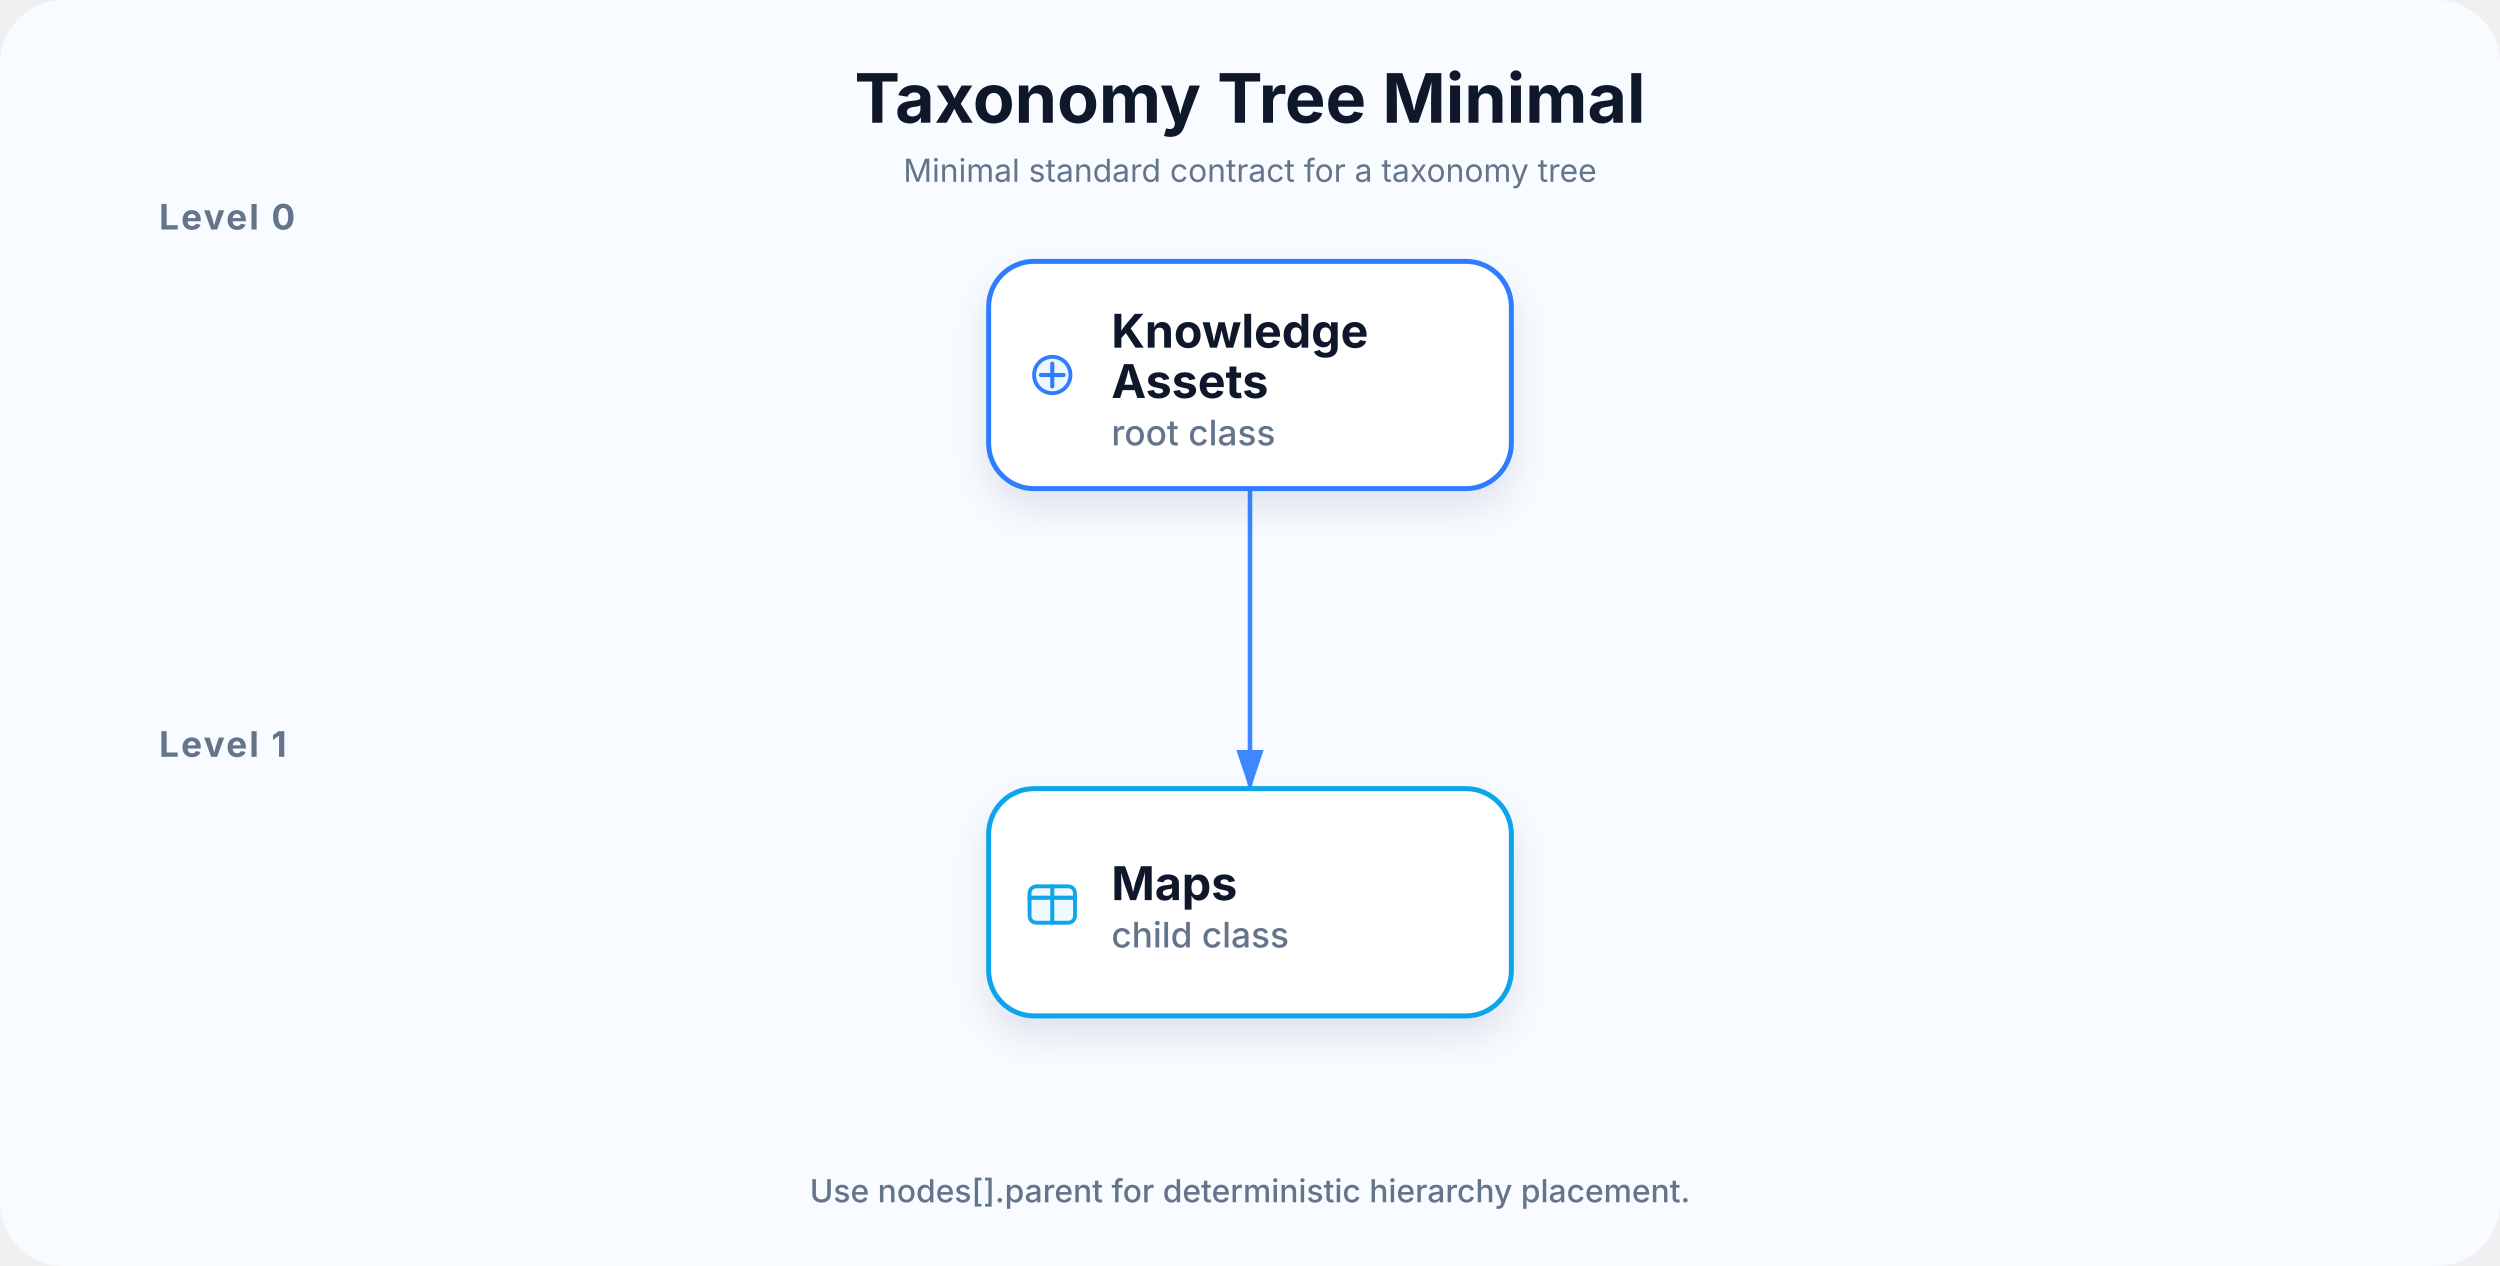
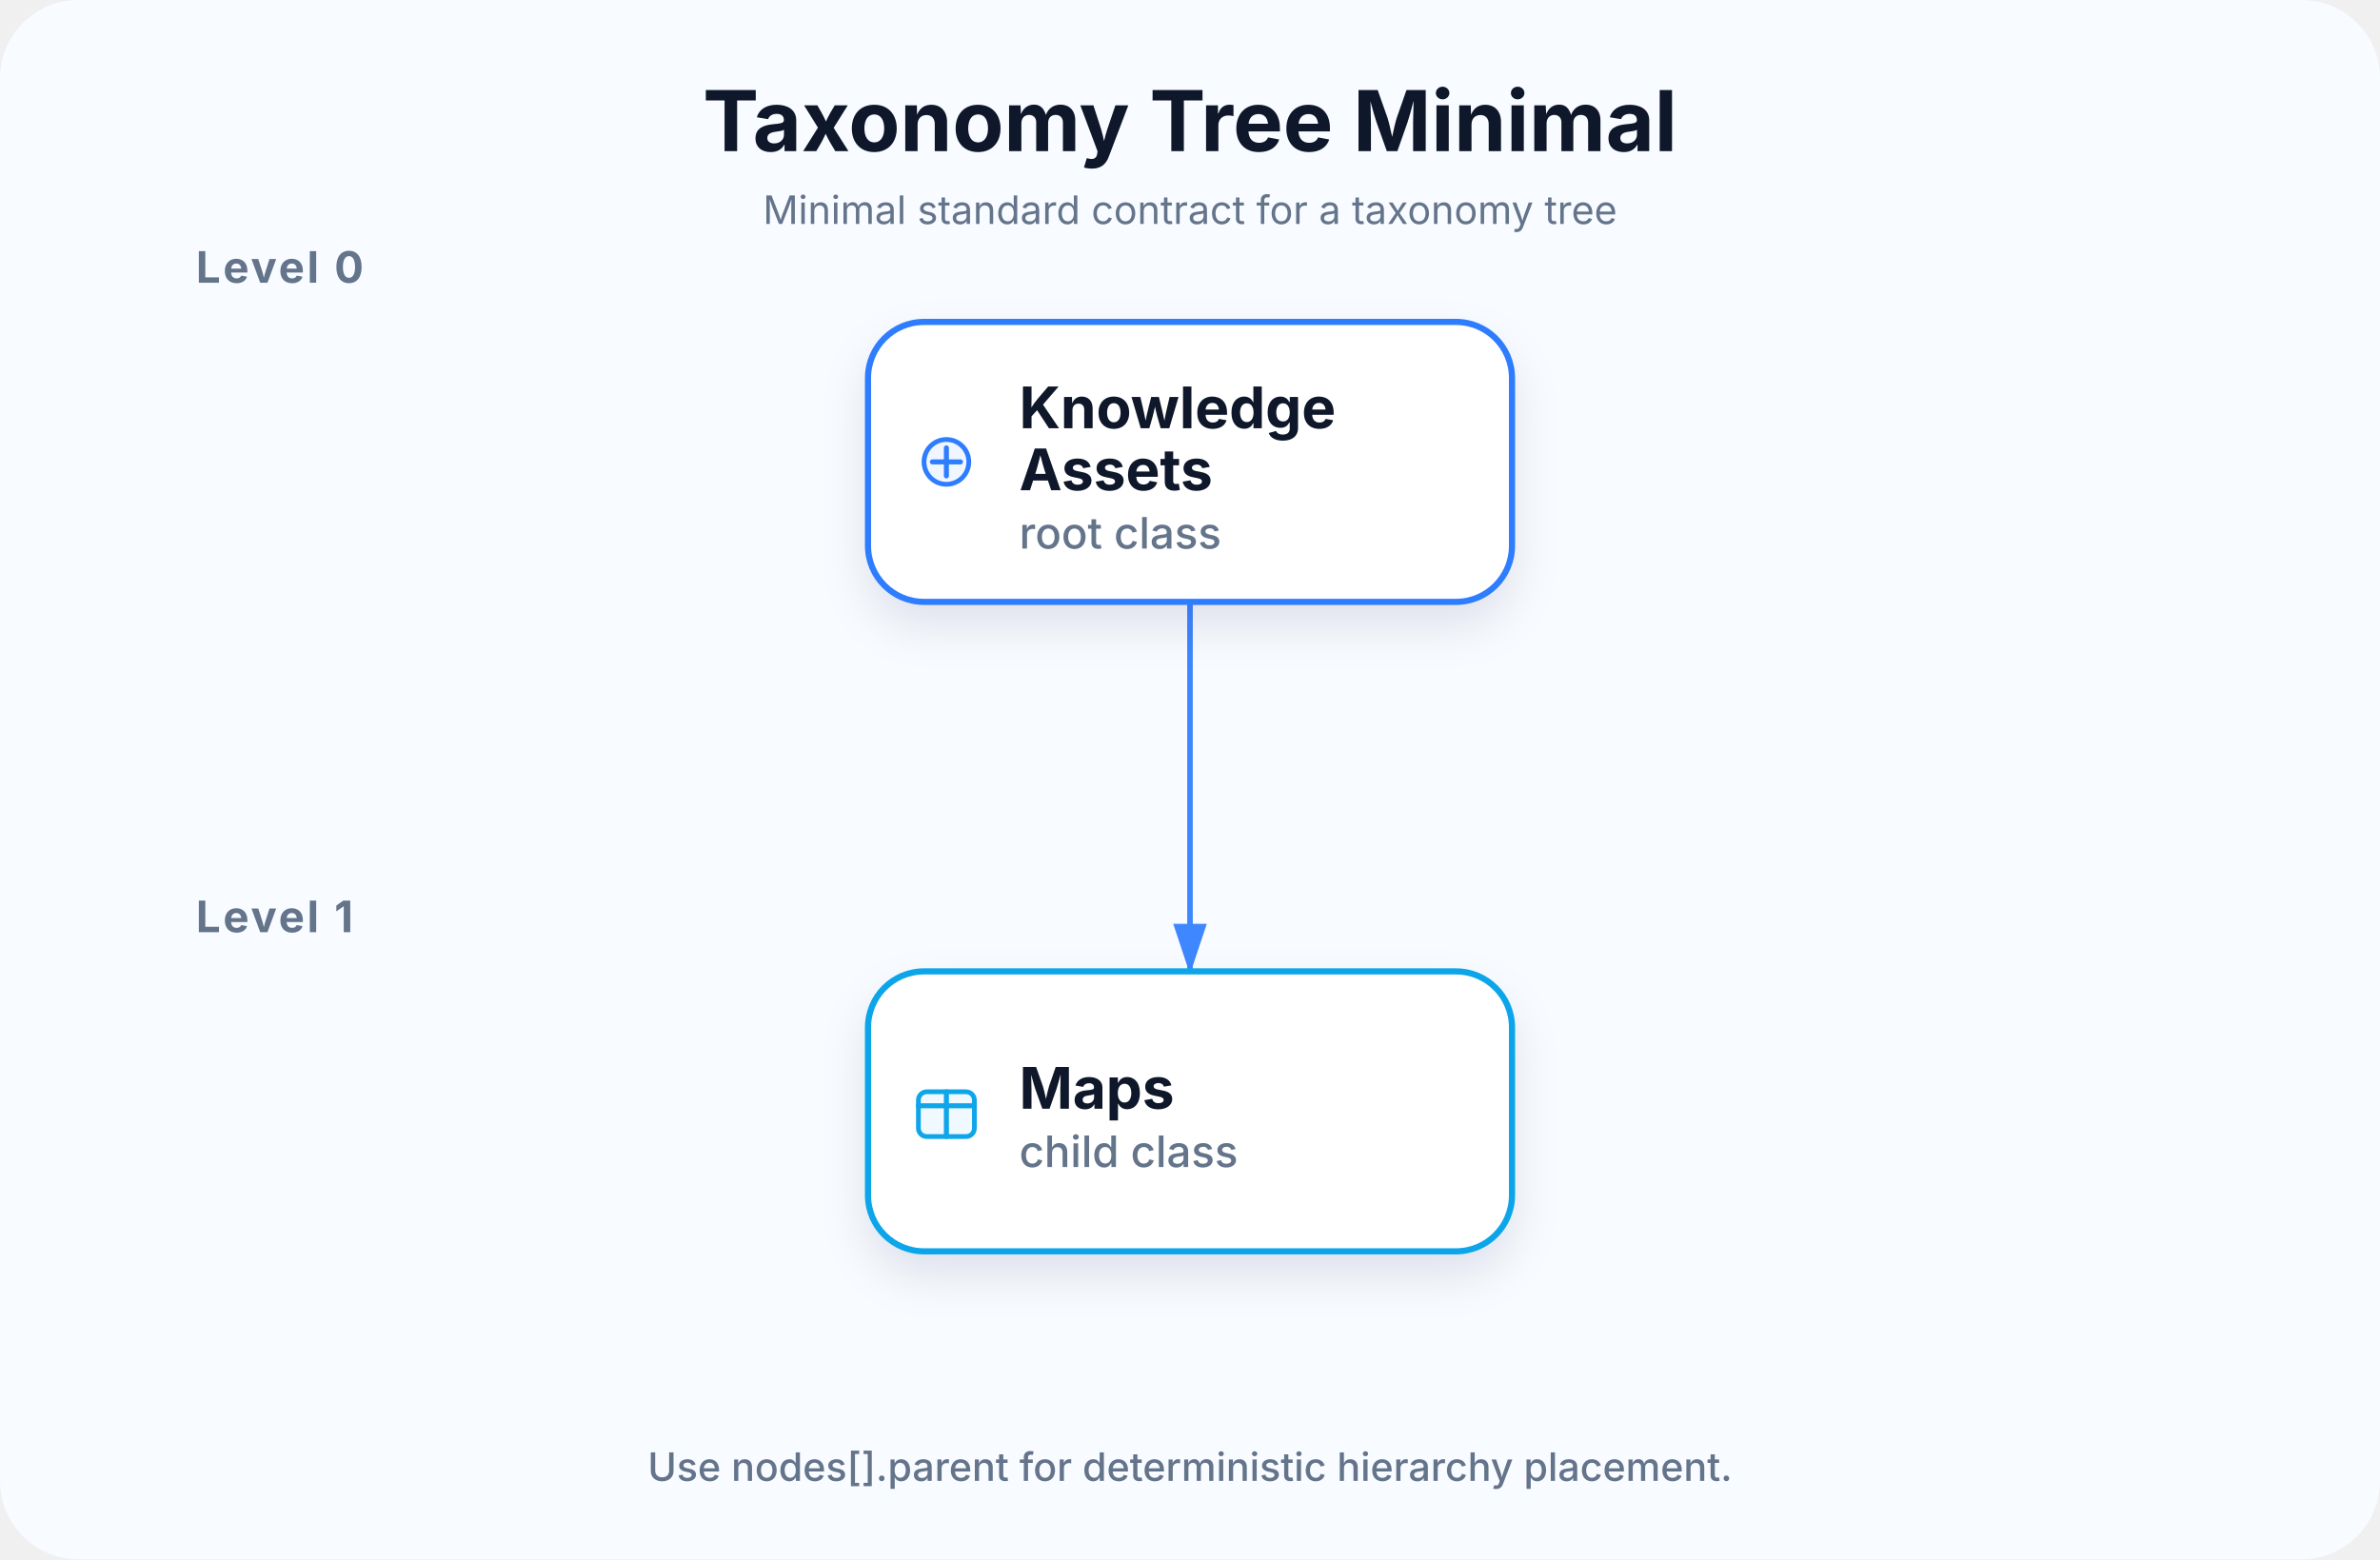
- <svg xmlns="http://www.w3.org/2000/svg" width="1100" height="557" viewBox="0 0 1100 557" role="img" aria-label="Taxonomy Tree Minimal" data-style="modern-tech" data-diagram-type="taxonomy_tree">
+ <svg xmlns="http://www.w3.org/2000/svg" width="850" height="557" viewBox="0 0 850 557" role="img" aria-label="Taxonomy Tree Minimal" data-style="modern-tech" data-diagram-type="taxonomy_tree">
  <defs>
    <filter id="shadow" x="-20%" y="-30%" width="140%" height="170%">
      <feDropShadow dx="0" dy="8" stdDeviation="8" flood-color="#0F172A" flood-opacity="0.1" />
    </filter>
    <marker id="arrow" markerWidth="10" markerHeight="10" refX="8.5" refY="3" orient="auto" markerUnits="strokeWidth">
      <path d="M0,0 L0,6 L9,3 z" fill="context-stroke" />
    </marker>
    <marker id="arrow-fanout" markerWidth="10" markerHeight="10" refX="8.5" refY="3" orient="auto" markerUnits="strokeWidth">
      <path d="M0,0 L0,6 L9,3 z" fill="context-stroke" />
    </marker>
    <marker id="arrow-fanin" markerWidth="10" markerHeight="10" refX="8.5" refY="3" orient="auto" markerUnits="strokeWidth">
      <path d="M0,0 L0,6 L9,3 z" fill="context-stroke" />
    </marker>
    <style>
    [data-style="modern-tech"] .title{font:700 30px Inter,Segoe UI,Aptos,Arial,sans-serif;fill:#0F172A;letter-spacing:0;text-transform:none}
    [data-style="modern-tech"] .subtitle{font:400 14px Inter,Segoe UI,Aptos,Arial,sans-serif;fill:#64748B}
    [data-style="modern-tech"] .group-label{font:700 15.5px Inter,Segoe UI,Aptos,Arial,sans-serif;fill:#64748B;letter-spacing:.06em;text-transform:uppercase}
    [data-style="modern-tech"] .card-title{font:700 18px Inter,Segoe UI,Aptos,Arial,sans-serif;fill:#0F172A}
    [data-style="modern-tech"] .card-sub{font:500 13.5px Inter,Segoe UI,Aptos,Arial,sans-serif;fill:#64748B}
    [data-style="modern-tech"] .edge{fill:none;stroke:#334155;stroke-width:2;stroke-linecap:round;stroke-linejoin:round;opacity:0.76}
    [data-style="modern-tech"] .fanout{stroke:#2563EB;opacity:0.74}
    [data-style="modern-tech"] .fanin{stroke:#16A34A;opacity:0.74}
    [data-style="modern-tech"] .route-shared{marker-end:none}
    [data-style="modern-tech"] .edge-dashed{stroke-dasharray:8 8;opacity:0.66}
    [data-style="modern-tech"] .note{font:500 14px Inter,Segoe UI,Aptos,Arial,sans-serif;fill:#64748B}
    [data-style="modern-tech"] .mono{font-family:Inter,Segoe UI,Aptos,Arial,sans-serif}
    [data-style="modern-tech"] .table-header{font:700 15.5px Inter,Segoe UI,Aptos,Arial,sans-serif;fill:#0F172A;letter-spacing:.06em;text-transform:uppercase}
    [data-style="modern-tech"] .table-cell{font:500 17px Inter,Segoe UI,Aptos,Arial,sans-serif;fill:#0F172A}
    [data-style="modern-tech"] .table-cell-secondary{font:500 17px Inter,Segoe UI,Aptos,Arial,sans-serif;fill:#64748B}
    [data-style="modern-tech"] .info-panel-title{font:700 15.5px Inter,Segoe UI,Aptos,Arial,sans-serif;fill:#0F172A;letter-spacing:.06em;text-transform:uppercase}
    [data-style="modern-tech"] .info-panel-item{font:500 14px Inter,Segoe UI,Aptos,Arial,sans-serif;fill:#64748B}
    [data-style="modern-tech"] .tree-level-label{font:700 15.5px Inter,Segoe UI,Aptos,Arial,sans-serif;fill:#64748B;letter-spacing:.06em;text-transform:uppercase}
    [data-style="modern-tech"] .hub-label{font:700 15.5px Inter,Segoe UI,Aptos,Arial,sans-serif;fill:#64748B;letter-spacing:.06em;text-transform:uppercase}
    [data-style="modern-tech"] .icon-line{fill:none;stroke-width:1.8;stroke-linecap:round;stroke-linejoin:round}
  </style>
  </defs>
-   <rect x="0" y="0" width="1100" height="557" rx="28" fill="#F8FBFF" />
-   <text x="550.0" y="54" text-anchor="middle" class="title">Taxonomy Tree Minimal</text>
-   <text x="550.0" y="80.0" text-anchor="middle" class="subtitle">Minimal standard contract for a taxonomy tree</text>
-   <path d="M 550.0 215.0 L 550.0 347.0" class="edge taxonomy-link" marker-end="url(#arrow)" data-parent="root" data-child="maps" data-lane-y="281.0" style="stroke:#2F7DFF;opacity:0.92" />
+   <rect x="0" y="0" width="850" height="557" rx="28" fill="#F8FBFF" />
+   <text x="425.0" y="54" text-anchor="middle" class="title">Taxonomy Tree Minimal</text>
+   <text x="425.0" y="80.0" text-anchor="middle" class="subtitle">Minimal standard contract for a taxonomy tree</text>
+   <path d="M 425.0 215.0 L 425.0 347.0" class="edge taxonomy-link" marker-end="url(#arrow)" data-parent="root" data-child="maps" data-lane-y="281.0" style="stroke:#2F7DFF;opacity:0.92" />
  <g id="node-root" class="card node-card">
-     <rect x="435.0" y="115.0" width="230.0" height="100.0" rx="20" fill="#FFFFFF" stroke="#2F7DFF" stroke-width="2.2" filter="url(#shadow)" />
-     <circle cx="463.0" cy="165.0" r="8" fill="#EFF6FF" stroke="#2F7DFF" stroke-width="1.7" />
-     <path d="M458.0,165.0 H468.0 M463.0,160.0 V170.0" class="icon-line" stroke="#2F7DFF" />
-     <text x="489.0" y="152.99" text-anchor="start" class="card-title" style="font-size:20.5px">Knowledge</text>
-     <text x="489.0" y="175.13" text-anchor="start" class="card-title" style="font-size:20.5px">Assets</text>
-     <text x="489.0" y="195.96" text-anchor="start" class="card-sub" style="font-size:15.5px">root class</text>
+     <rect x="310.0" y="115.0" width="230.0" height="100.0" rx="20" fill="#FFFFFF" stroke="#2F7DFF" stroke-width="2.2" filter="url(#shadow)" />
+     <circle cx="338.0" cy="165.0" r="8" fill="#EFF6FF" stroke="#2F7DFF" stroke-width="1.7" />
+     <path d="M333.0,165.0 H343.0 M338.0,160.0 V170.0" class="icon-line" stroke="#2F7DFF" />
+     <text x="364.0" y="152.99" text-anchor="start" class="card-title" style="font-size:20.5px">Knowledge</text>
+     <text x="364.0" y="175.13" text-anchor="start" class="card-title" style="font-size:20.5px">Assets</text>
+     <text x="364.0" y="195.96" text-anchor="start" class="card-sub" style="font-size:15.5px">root class</text>
  </g>
  <g id="node-maps" class="card node-card">
-     <rect x="435.0" y="347.0" width="230.0" height="100.0" rx="20" fill="#FFFFFF" stroke="#0EA5E9" stroke-width="2.2" filter="url(#shadow)" />
-     <rect x="453.0" y="390.0" width="20" height="16" rx="3" fill="#F0F9FF" stroke="#0EA5E9" stroke-width="1.7" />
-     <path d="M453.0,395.0 H473.0 M463.0,390.0 V406.0" class="icon-line" stroke="#0EA5E9" />
-     <text x="489.0" y="396.06" text-anchor="start" class="card-title" style="font-size:20.5px">Maps</text>
-     <text x="489.0" y="416.89" text-anchor="start" class="card-sub" style="font-size:15.5px">child class</text>
+     <rect x="310.0" y="347.0" width="230.0" height="100.0" rx="20" fill="#FFFFFF" stroke="#0EA5E9" stroke-width="2.2" filter="url(#shadow)" />
+     <rect x="328.0" y="390.0" width="20" height="16" rx="3" fill="#F0F9FF" stroke="#0EA5E9" stroke-width="1.7" />
+     <path d="M328.0,395.0 H348.0 M338.0,390.0 V406.0" class="icon-line" stroke="#0EA5E9" />
+     <text x="364.0" y="396.06" text-anchor="start" class="card-title" style="font-size:20.5px">Maps</text>
+     <text x="364.0" y="416.89" text-anchor="start" class="card-sub" style="font-size:15.5px">child class</text>
  </g>
  <text x="70" y="101.0" class="tree-level-label">Level 0</text>
  <text x="70" y="333.0" class="tree-level-label">Level 1</text>
-   <text x="550.0" y="529" text-anchor="middle" class="note">Use nodes[].parent for deterministic hierarchy placement.</text>
+   <text x="425.0" y="529" text-anchor="middle" class="note">Use nodes[].parent for deterministic hierarchy placement.</text>
</svg>
